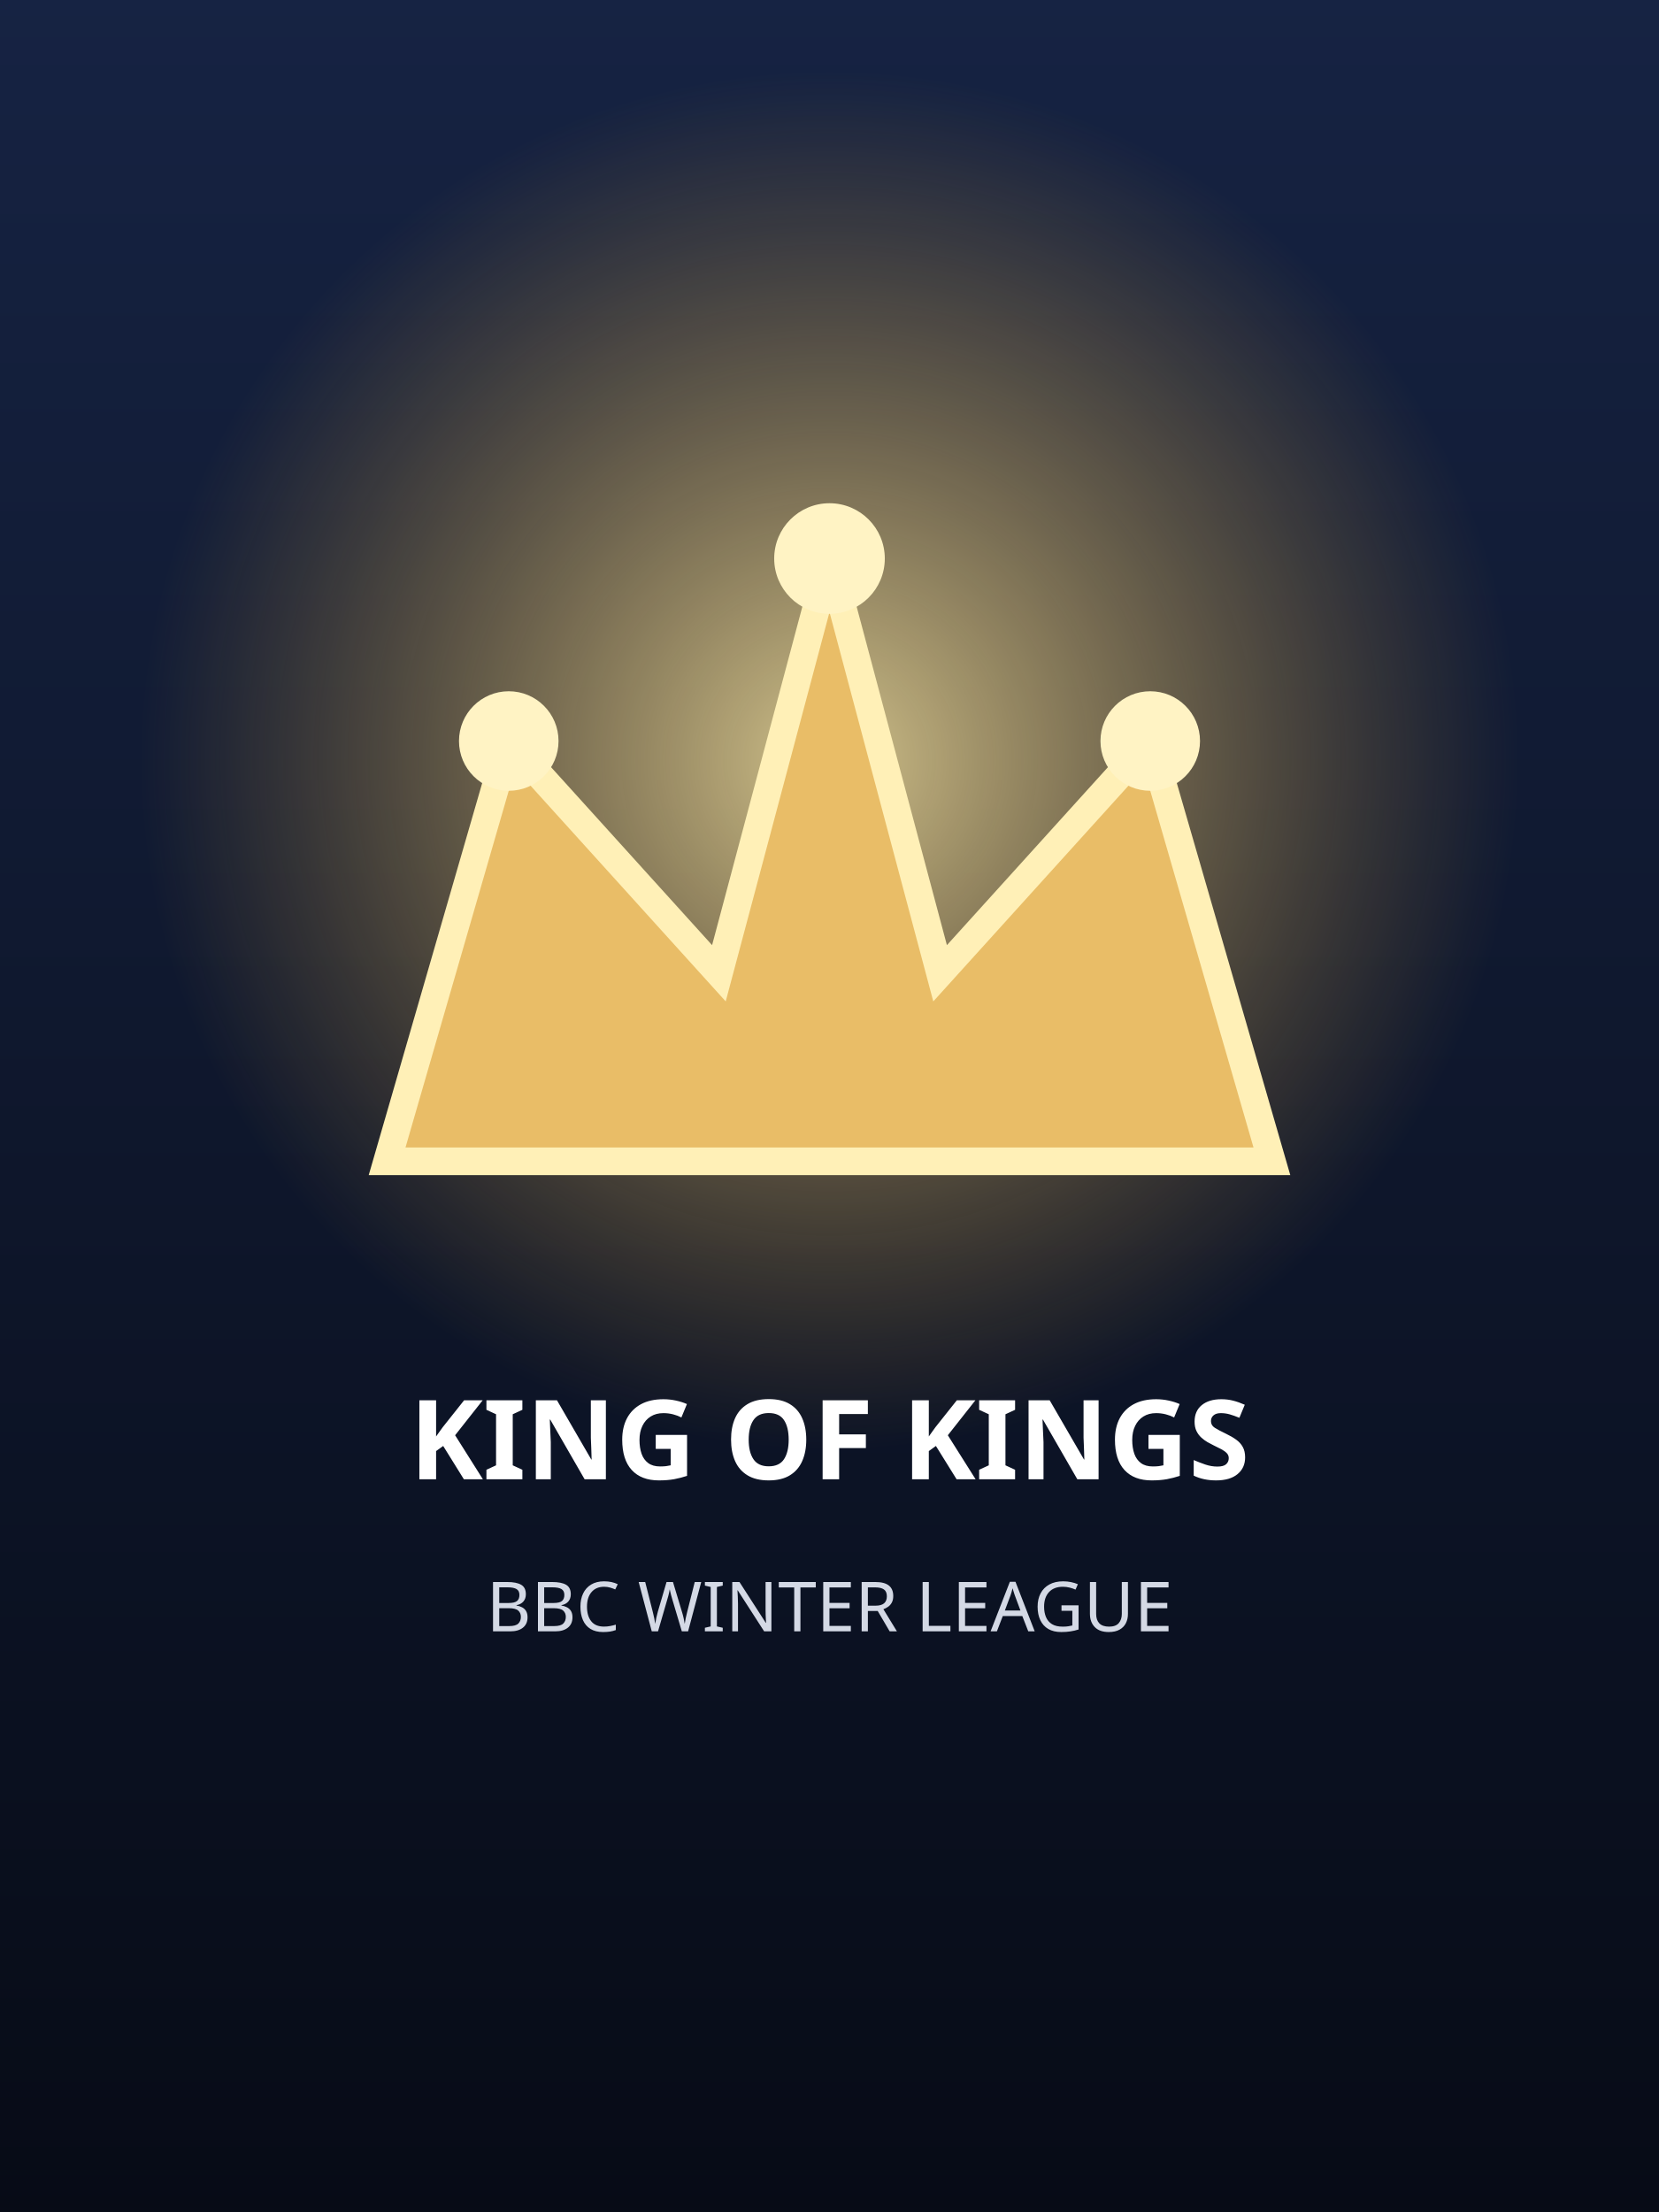
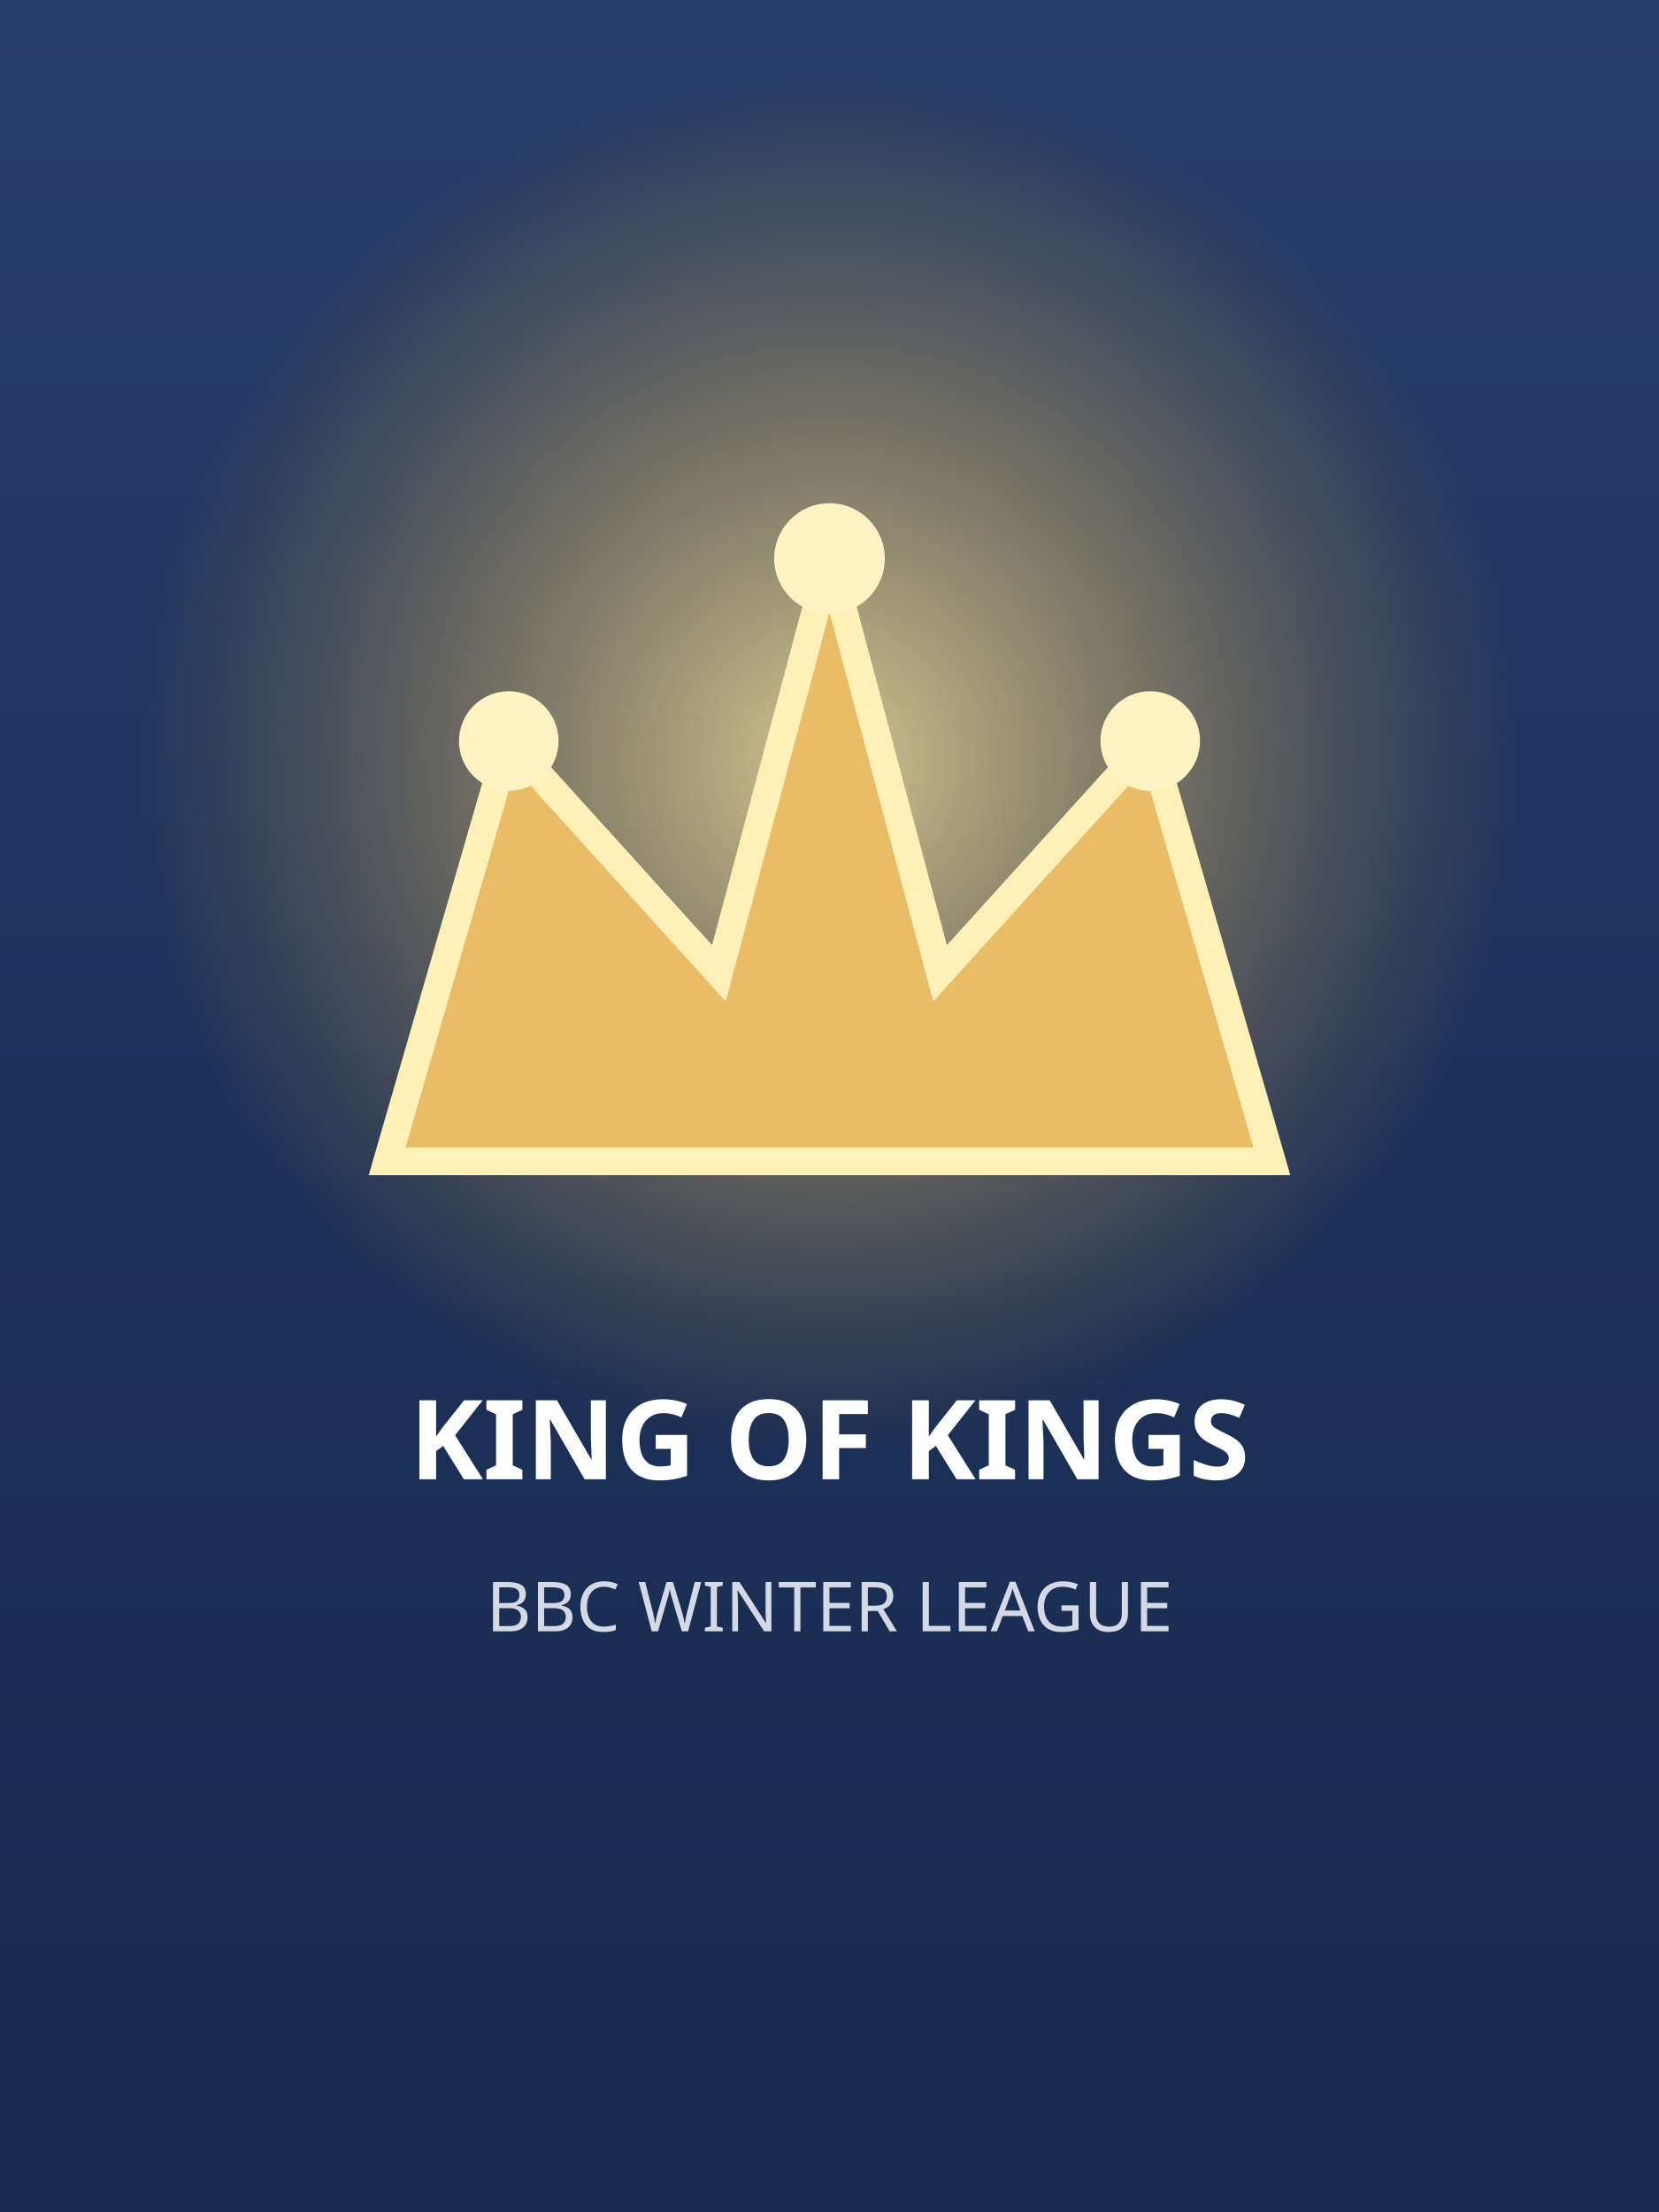
<svg xmlns="http://www.w3.org/2000/svg" viewBox="0 0 600 800">
  <defs>
    <linearGradient id="b" x2="0" y2="1">
-       <stop stop-color="#162343" />
-       <stop offset="1" stop-color="#070b16" />
+       <stop stop-color="#263d68" />
+       <stop offset="1" stop-color="#16294c" />
    </linearGradient>
    <radialGradient id="g">
      <stop stop-color="#ffeaa1" stop-opacity=".8" />
      <stop offset="1" stop-color="#d49b32" stop-opacity="0" />
    </radialGradient>
  </defs>
  <rect width="600" height="800" fill="url(#b)" />
  <circle cx="300" cy="275" r="250" fill="url(#g)" />
  <path d="m140 420 44-152 76 84 40-150 40 150 76-84 44 152z" fill="#e9bd67" stroke="#fff0b7" stroke-width="10" />
  <circle cx="184" cy="268" r="18" fill="#fff3c4" />
  <circle cx="300" cy="202" r="20" fill="#fff3c4" />
  <circle cx="416" cy="268" r="18" fill="#fff3c4" />
  <text x="300" y="535" text-anchor="middle" fill="#fff" font-family="sans-serif" font-size="40" font-weight="700">KING OF KINGS</text>
  <text x="300" y="590" text-anchor="middle" fill="#d4d9e5" font-family="sans-serif" font-size="25">BBC WINTER LEAGUE</text>
</svg>
